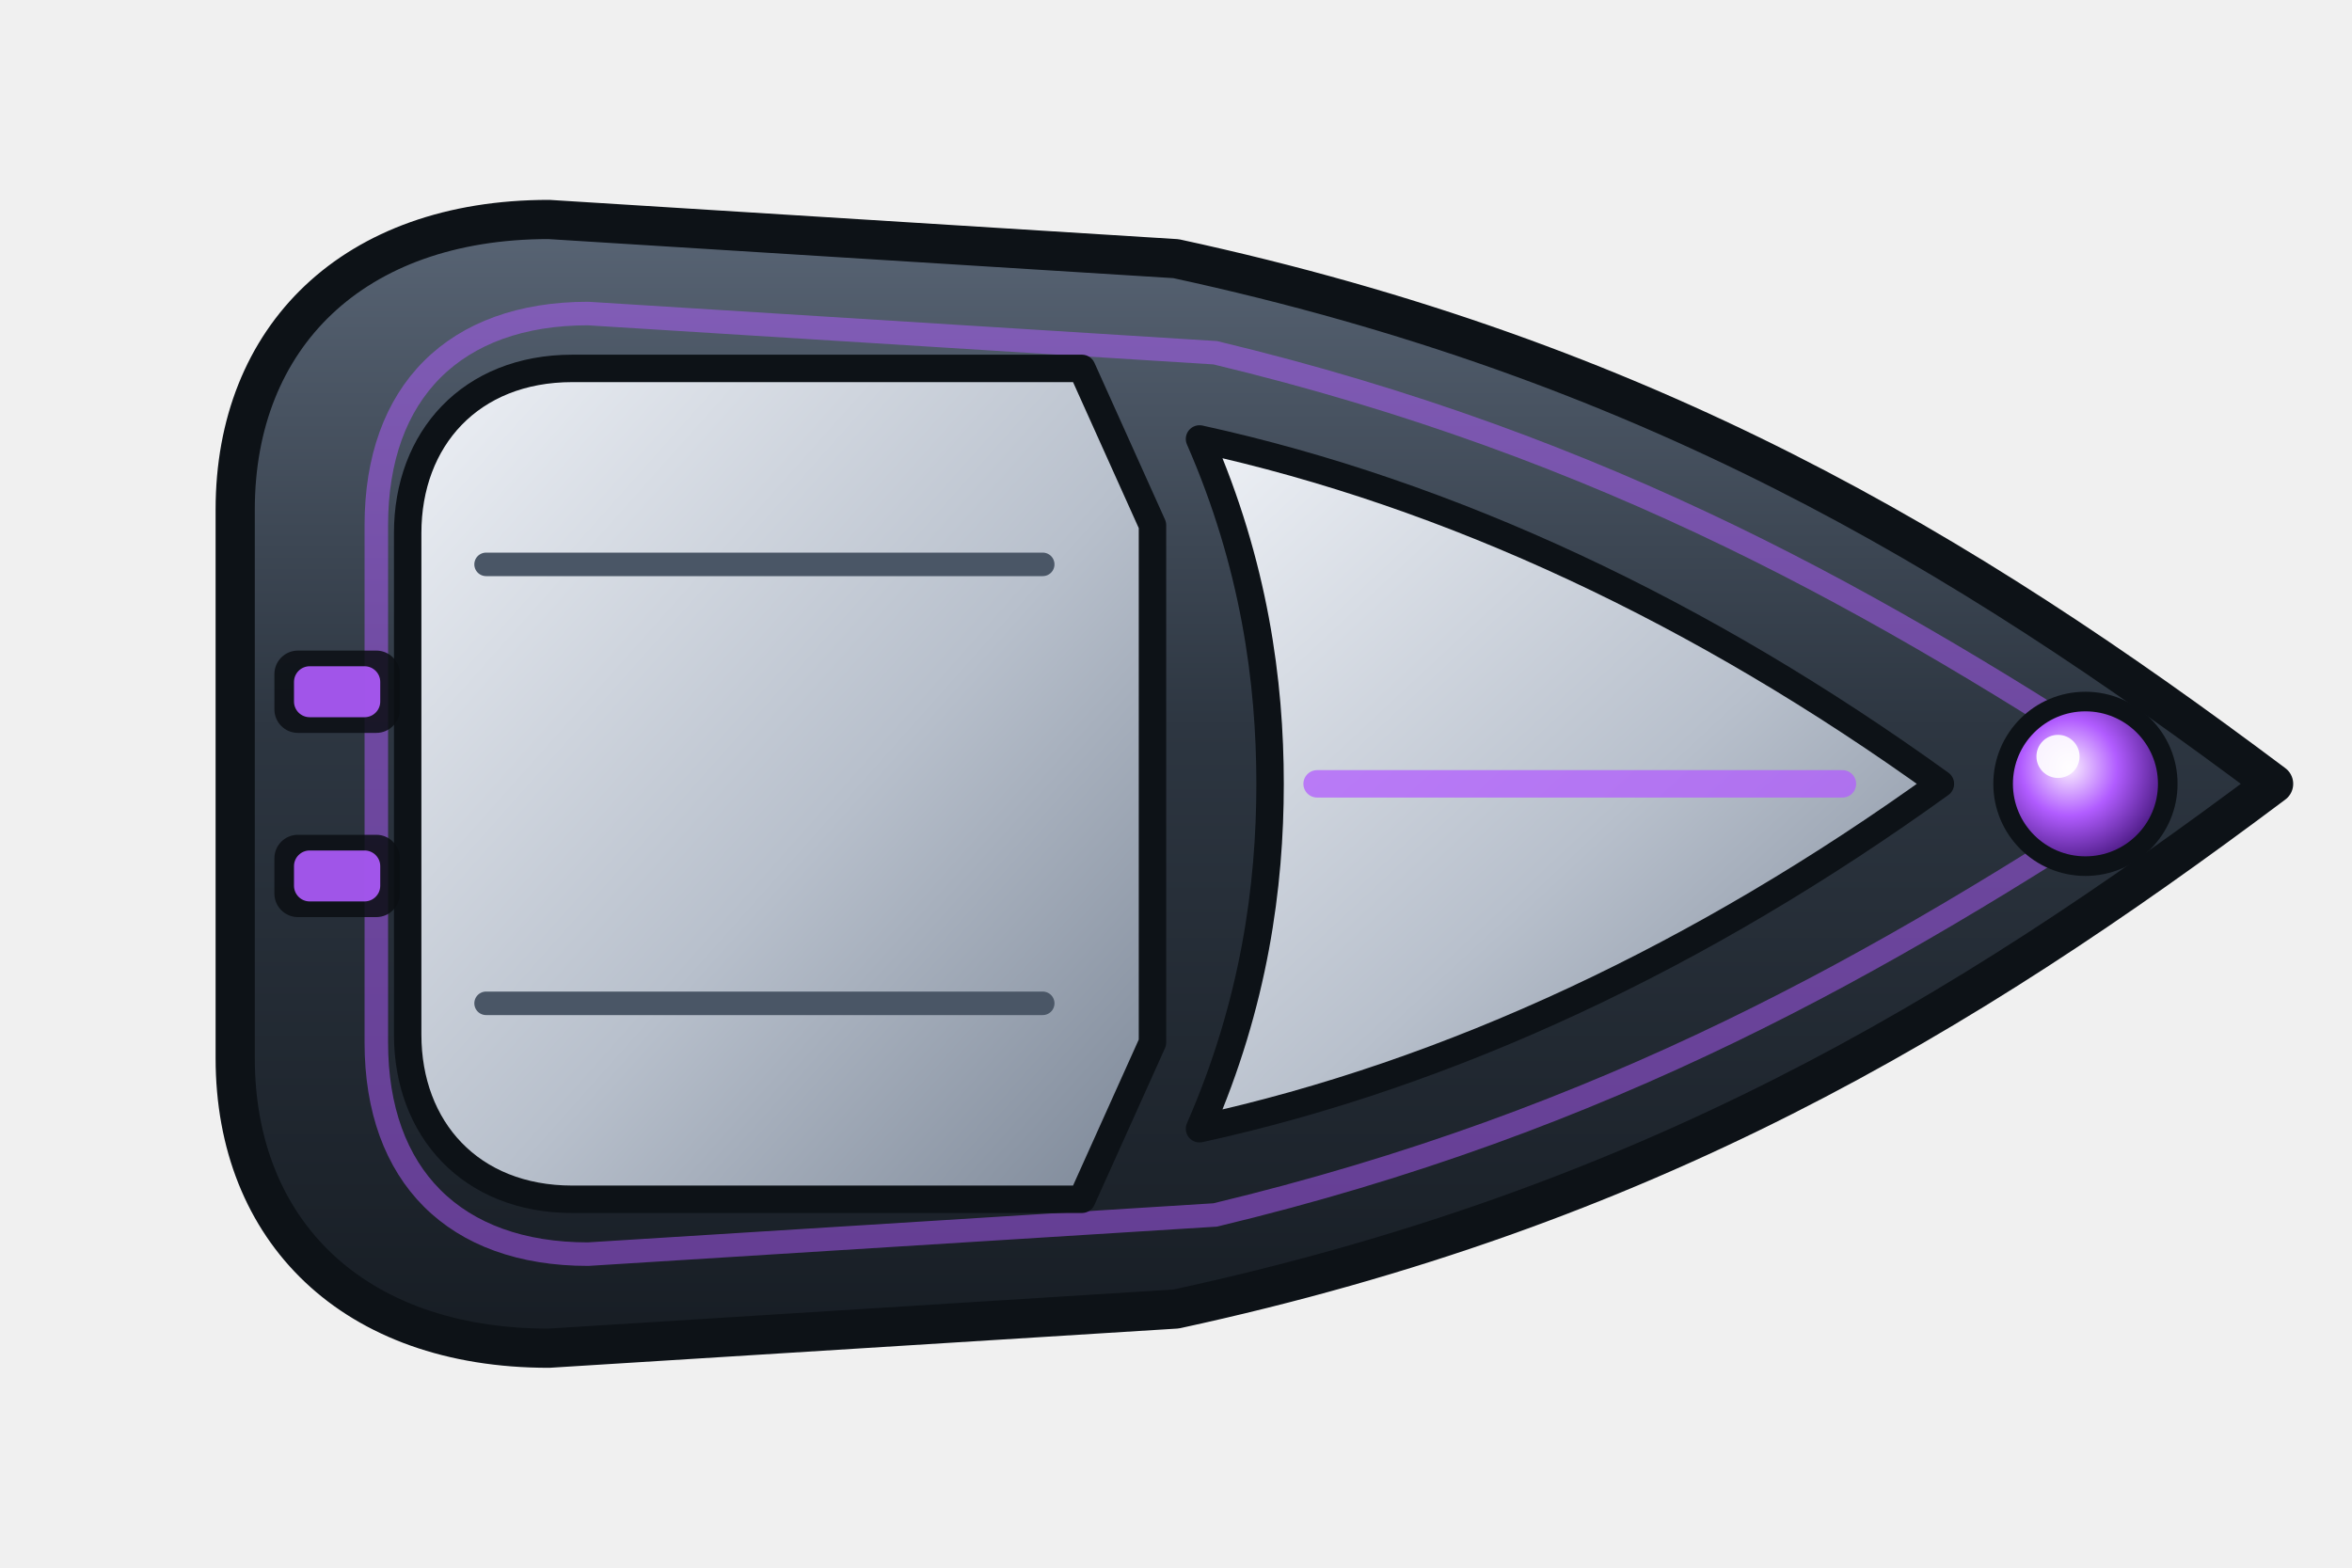
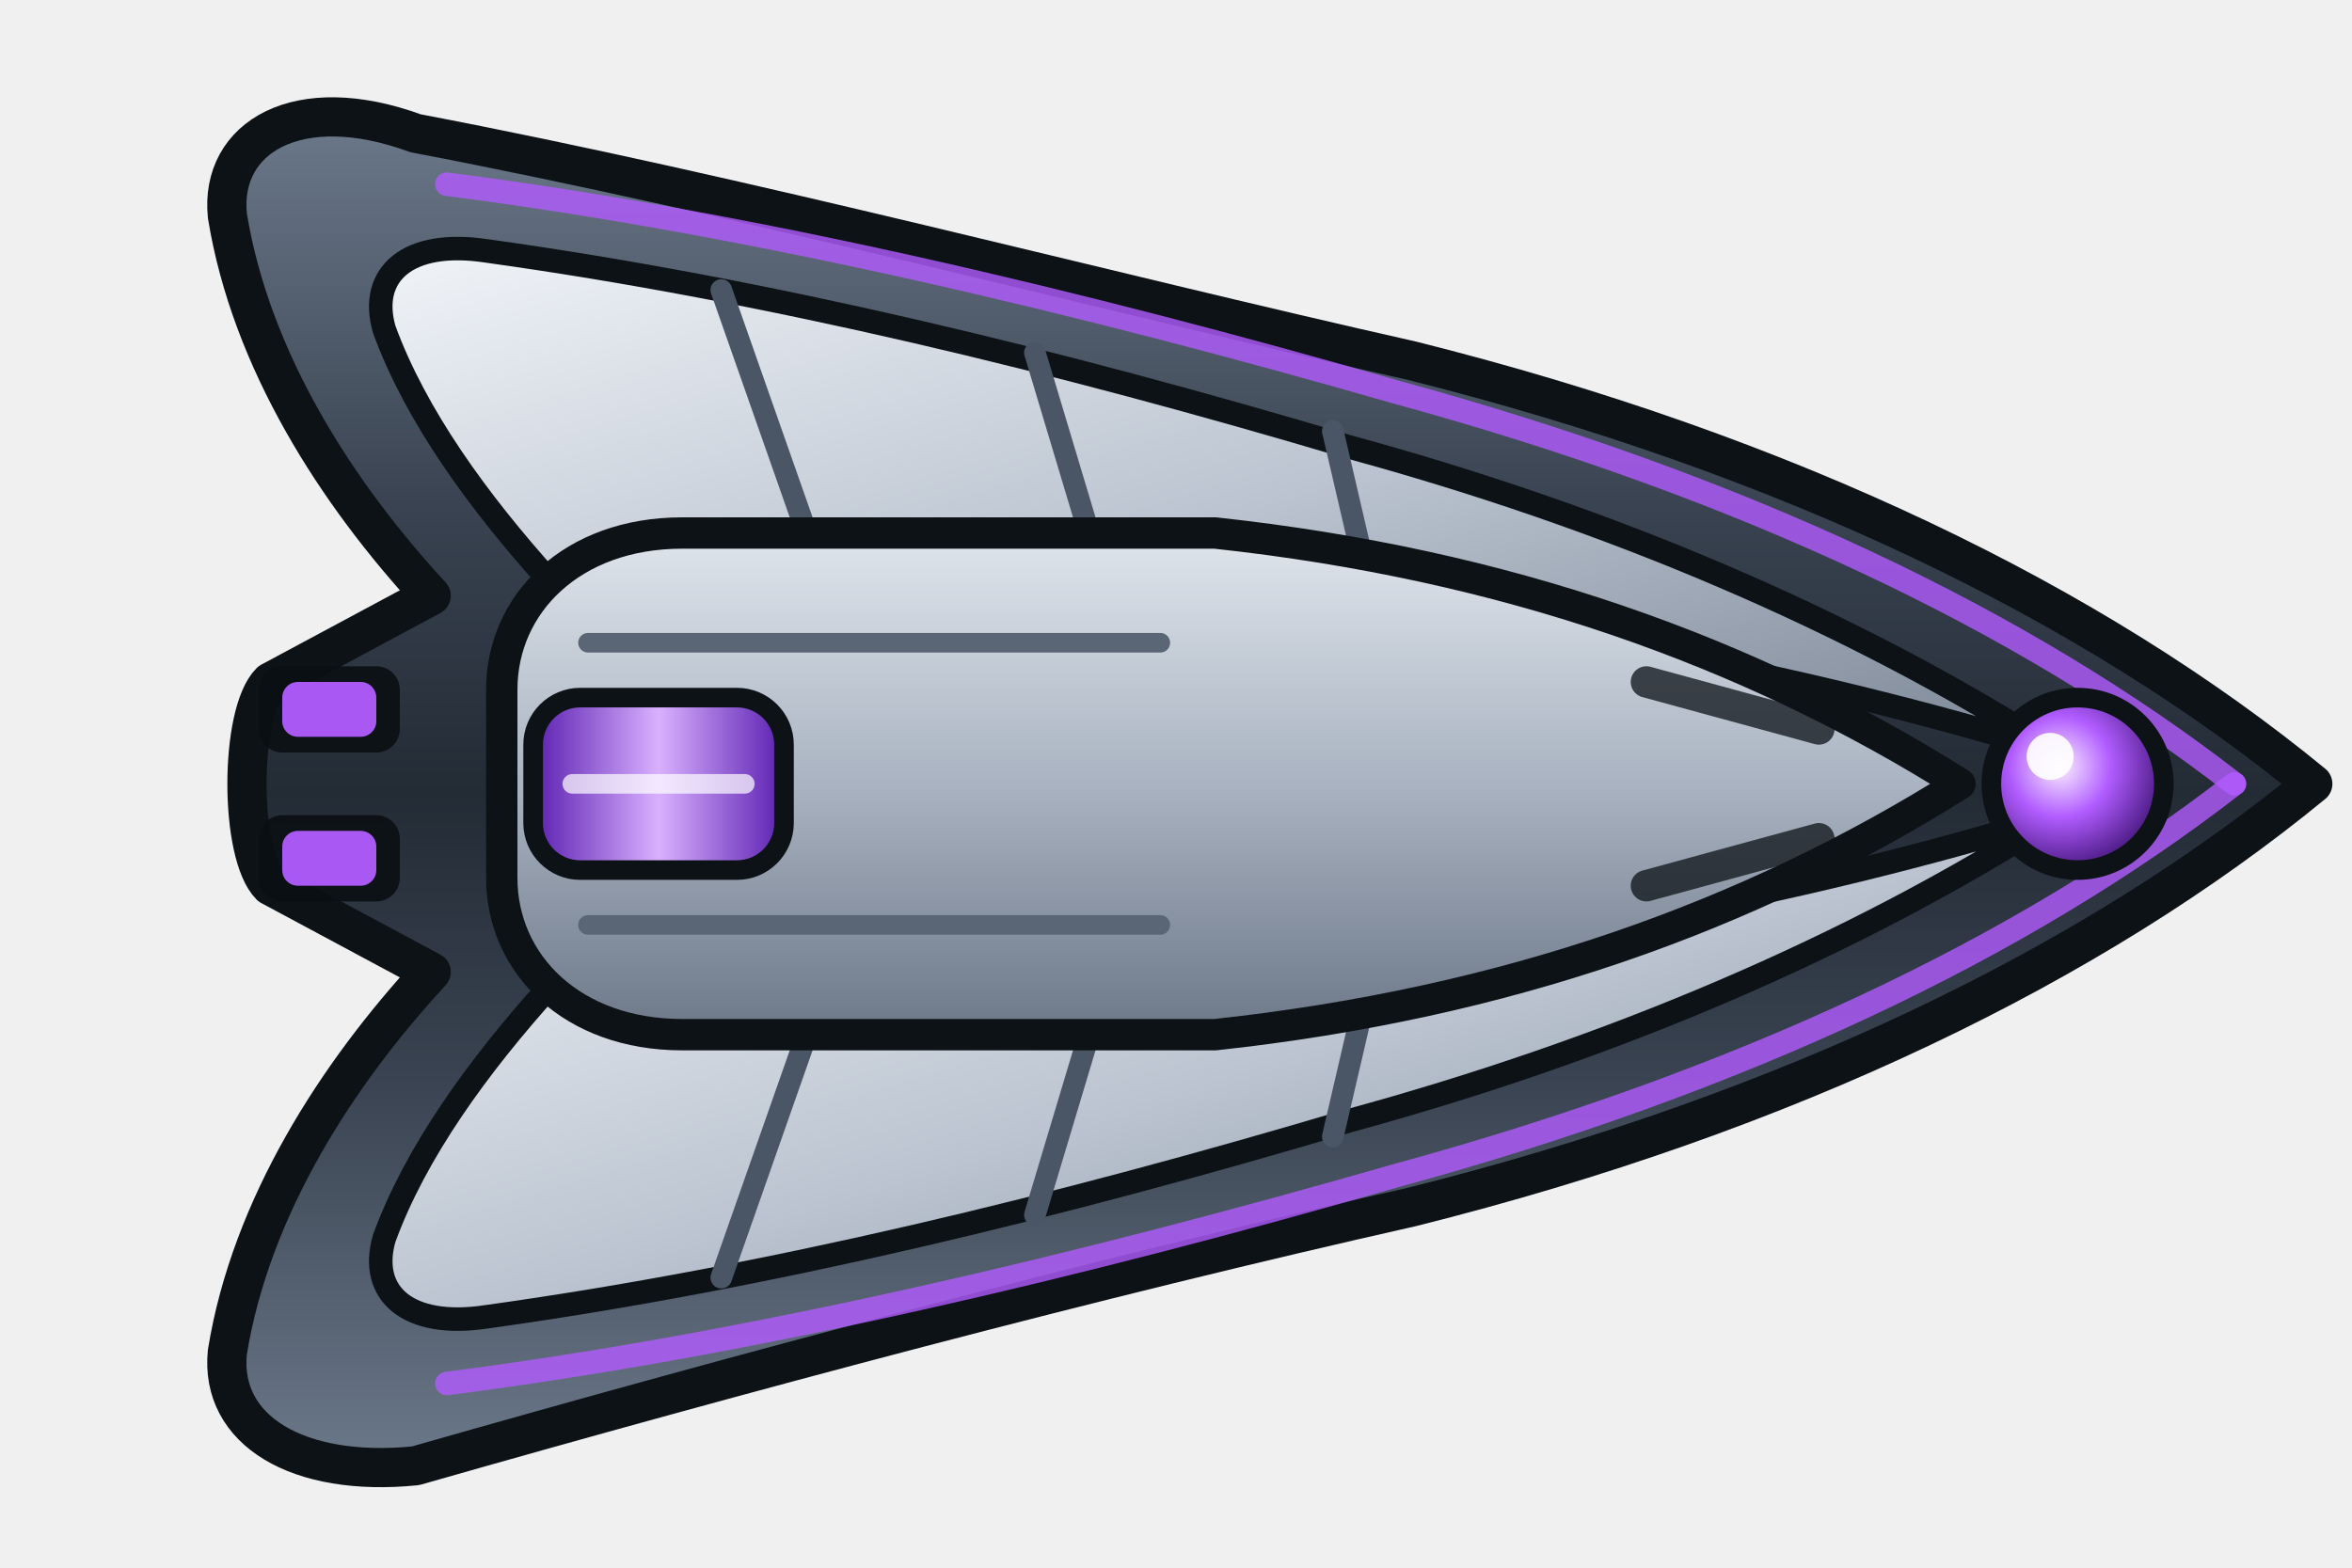
<svg xmlns="http://www.w3.org/2000/svg" width="60" height="40" viewBox="0 0 60 40">
  <defs>
-     <linearGradient id="body" x1="0" y1="0" x2="0" y2="1">
-       <stop offset="0" stop-color="#586474" />
-       <stop offset="0.45" stop-color="#2d3641" />
-       <stop offset="1" stop-color="#171d24" />
+     <linearGradient id="wing" x1="0" y1="0" x2="0" y2="1">
+       <stop offset="0" stop-color="#6b7889" />
+       <stop offset="0.28" stop-color="#3a4452" />
+       <stop offset="0.5" stop-color="#232b35" />
+       <stop offset="0.72" stop-color="#3a4452" />
+       <stop offset="1" stop-color="#6b7889" />
    </linearGradient>
-     <linearGradient id="pearl" x1="0" y1="0" x2="1" y2="1">
-       <stop offset="0" stop-color="#eef1f6" />
-       <stop offset="0.55" stop-color="#b8c0cc" />
+     <linearGradient id="plate" x1="0" y1="0" x2="1" y2="1">
+       <stop offset="0" stop-color="#f1f4f8" />
+       <stop offset="0.5" stop-color="#bcc5d1" />
      <stop offset="1" stop-color="#7c8797" />
+     </linearGradient>
+     <linearGradient id="spine" x1="0" y1="0" x2="0" y2="1">
+       <stop offset="0" stop-color="#dfe5ec" />
+       <stop offset="0.5" stop-color="#a9b3c1" />
+       <stop offset="1" stop-color="#6c7788" />
    </linearGradient>
    <radialGradient id="eye" cx="0.4" cy="0.4" r="0.65">
      <stop offset="0" stop-color="#fbf0ff" />
      <stop offset="0.45" stop-color="#b15cff" />
      <stop offset="1" stop-color="#3b1070" />
    </radialGradient>
+     <linearGradient id="core" x1="0" y1="0" x2="1" y2="0">
+       <stop offset="0" stop-color="#5a1fb0" />
+       <stop offset="0.5" stop-color="#d9b0ff" />
+       <stop offset="1" stop-color="#5a1fb0" />
+     </linearGradient>
  </defs>
-   <path d="M58 20C50 14 42 9.2 30 6.6L14 5.6C9 5.6 6 8.6 6 13V27C6 31.4 9 34.4 14 34.4L30 33.4C42 30.8 50 26 58 20Z" fill="url(#body)" stroke="#0d1217" stroke-width="1" stroke-linejoin="round" />
-   <path d="M55 20C48 15.4 41 11.4 31 9L15 8C11.6 8 9.6 10 9.6 13.4V26.6C9.6 30 11.6 32 15 32L31 31C41 28.6 48 24.6 55 20Z" fill="none" stroke="#b15cff" stroke-opacity=".5" stroke-width=".6" />
-   <path d="M49.5 20C43.4 15.6 37 12.6 30.6 11.2C32 14.4 32.4 17.4 32.4 20C32.4 22.6 32 25.6 30.6 28.8C37 27.4 43.4 24.4 49.5 20Z" fill="url(#pearl)" stroke="#0d1217" stroke-width=".7" stroke-linejoin="round" />
-   <path d="M14.6 9.4H27.6L29.4 13.4V26.6L27.6 30.6H14.6C12 30.6 10.4 28.8 10.4 26.4V13.6C10.4 11.2 12 9.4 14.6 9.4Z" fill="url(#pearl)" stroke="#0d1217" stroke-width=".7" stroke-linejoin="round" />
-   <path d="M12.4 14.4H26.6M12.4 25.6H26.6" stroke="#4a5666" stroke-width=".6" stroke-linecap="round" />
-   <path d="M33.6 20H47" stroke="#b15cff" stroke-opacity=".75" stroke-width=".7" stroke-linecap="round" />
-   <circle cx="53.2" cy="20" r="2.1" fill="url(#eye)" stroke="#0d1217" stroke-width=".5" />
-   <circle cx="52.5" cy="19.3" r=".55" fill="#fff" fill-opacity=".9" />
-   <g fill="#0b0f13" fill-opacity=".85">
-     <rect x="7" y="16.6" width="3.2" height="2.1" rx=".6" />
-     <rect x="7" y="21.3" width="3.2" height="2.1" rx=".6" />
+   <path d="M59 20C53.4 15.4 45.6 11.6 36 9.2C28 7.4 19 5 10.6 3.4C7.6 2.3 5.6 3.5 5.8 5.5C6.4 9.2 8.6 12.6 11 15.2L6.9 17.4C6.1 18.2 6.1 21.8 6.9 22.6L11 24.8C8.6 27.4 6.4 30.8 5.8 34.5C5.6 36.5 7.6 37.7 10.6 37.4C19 35 28 32.6 36 30.8C45.6 28.4 53.4 24.6 59 20Z" fill="url(#wing)" stroke="#0d1217" stroke-width="1" stroke-linejoin="round" />
+   <path d="M52.5 19.2C47.2 15.8 41 13.2 34.4 11.4C27 9.2 19.6 7.4 12.4 6.4C10.4 6.1 9.4 7 9.8 8.4C10.6 10.6 12.2 12.8 14 14.8L30 15.2C38 15.6 46 17.2 52.5 19.2Z" fill="url(#plate)" stroke="#0d1217" stroke-width=".6" stroke-linejoin="round" />
+   <path d="M52.5 20.8C47.2 24.2 41 26.8 34.4 28.6C27 30.8 19.6 32.6 12.4 33.6C10.4 33.9 9.4 33 9.8 31.6C10.6 29.4 12.2 27.2 14 25.2L30 24.8C38 24.4 46 22.8 52.5 20.8Z" fill="url(#plate)" stroke="#0d1217" stroke-width=".6" stroke-linejoin="round" />
+   <path d="M18.4 7.4L21 14.8M26.4 9L28.2 15M34 11L35 15.3M18.4 32.6L21 25.2M26.4 31L28.2 25M34 29L35 24.7" stroke="#4a5666" stroke-width=".55" stroke-linecap="round" />
+   <path d="M57 20C51.6 15.8 44.4 12.4 35.6 10C27.6 7.7 19.2 5.7 11.4 4.7" fill="none" stroke="#b15cff" stroke-opacity=".8" stroke-width=".6" stroke-linecap="round" />
+   <path d="M57 20C51.6 24.2 44.4 27.6 35.6 30C27.6 32.3 19.2 34.3 11.4 35.3" fill="none" stroke="#b15cff" stroke-opacity=".8" stroke-width=".6" stroke-linecap="round" />
+   <path d="M50 20C44.6 16.6 38.4 14.4 31 13.6H17.4C14.6 13.6 12.8 15.4 12.8 17.6V22.4C12.8 24.6 14.6 26.4 17.4 26.4H31C38.4 25.6 44.6 23.4 50 20Z" fill="url(#spine)" stroke="#0d1217" stroke-width=".8" stroke-linejoin="round" />
+   <path d="M15 16.4H29.6M15 23.6H29.6" stroke="#5a6676" stroke-width=".5" stroke-linecap="round" />
+   <rect x="13.6" y="17.8" width="6.4" height="4.4" rx="1.2" fill="url(#core)" stroke="#0d1217" stroke-width=".5" />
+   <path d="M14.6 20H19" stroke="#fff" stroke-opacity=".7" stroke-width=".5" stroke-linecap="round" />
+   <path d="M42 17.4L46.4 18.6M42 22.6L46.4 21.4" stroke="#0d1217" stroke-opacity=".75" stroke-width=".8" stroke-linecap="round" />
+   <circle cx="53" cy="20" r="2.2" fill="url(#eye)" stroke="#0d1217" stroke-width=".5" />
+   <circle cx="52.3" cy="19.3" r=".6" fill="#fff" fill-opacity=".9" />
+   <g fill="#0b0f13" fill-opacity=".9">
+     <rect x="6.6" y="17" width="3.6" height="2.2" rx=".6" />
+     <rect x="6.6" y="20.8" width="3.6" height="2.2" rx=".6" />
  </g>
-   <g fill="#b15cff" fill-opacity=".9">
-     <rect x="7.5" y="17" width="2.2" height="1.3" rx=".4" />
-     <rect x="7.5" y="21.7" width="2.2" height="1.3" rx=".4" />
+   <g fill="#b15cff" fill-opacity=".95">
+     <rect x="7.2" y="17.4" width="2.4" height="1.4" rx=".4" />
+     <rect x="7.2" y="21.2" width="2.4" height="1.4" rx=".4" />
  </g>
</svg>
